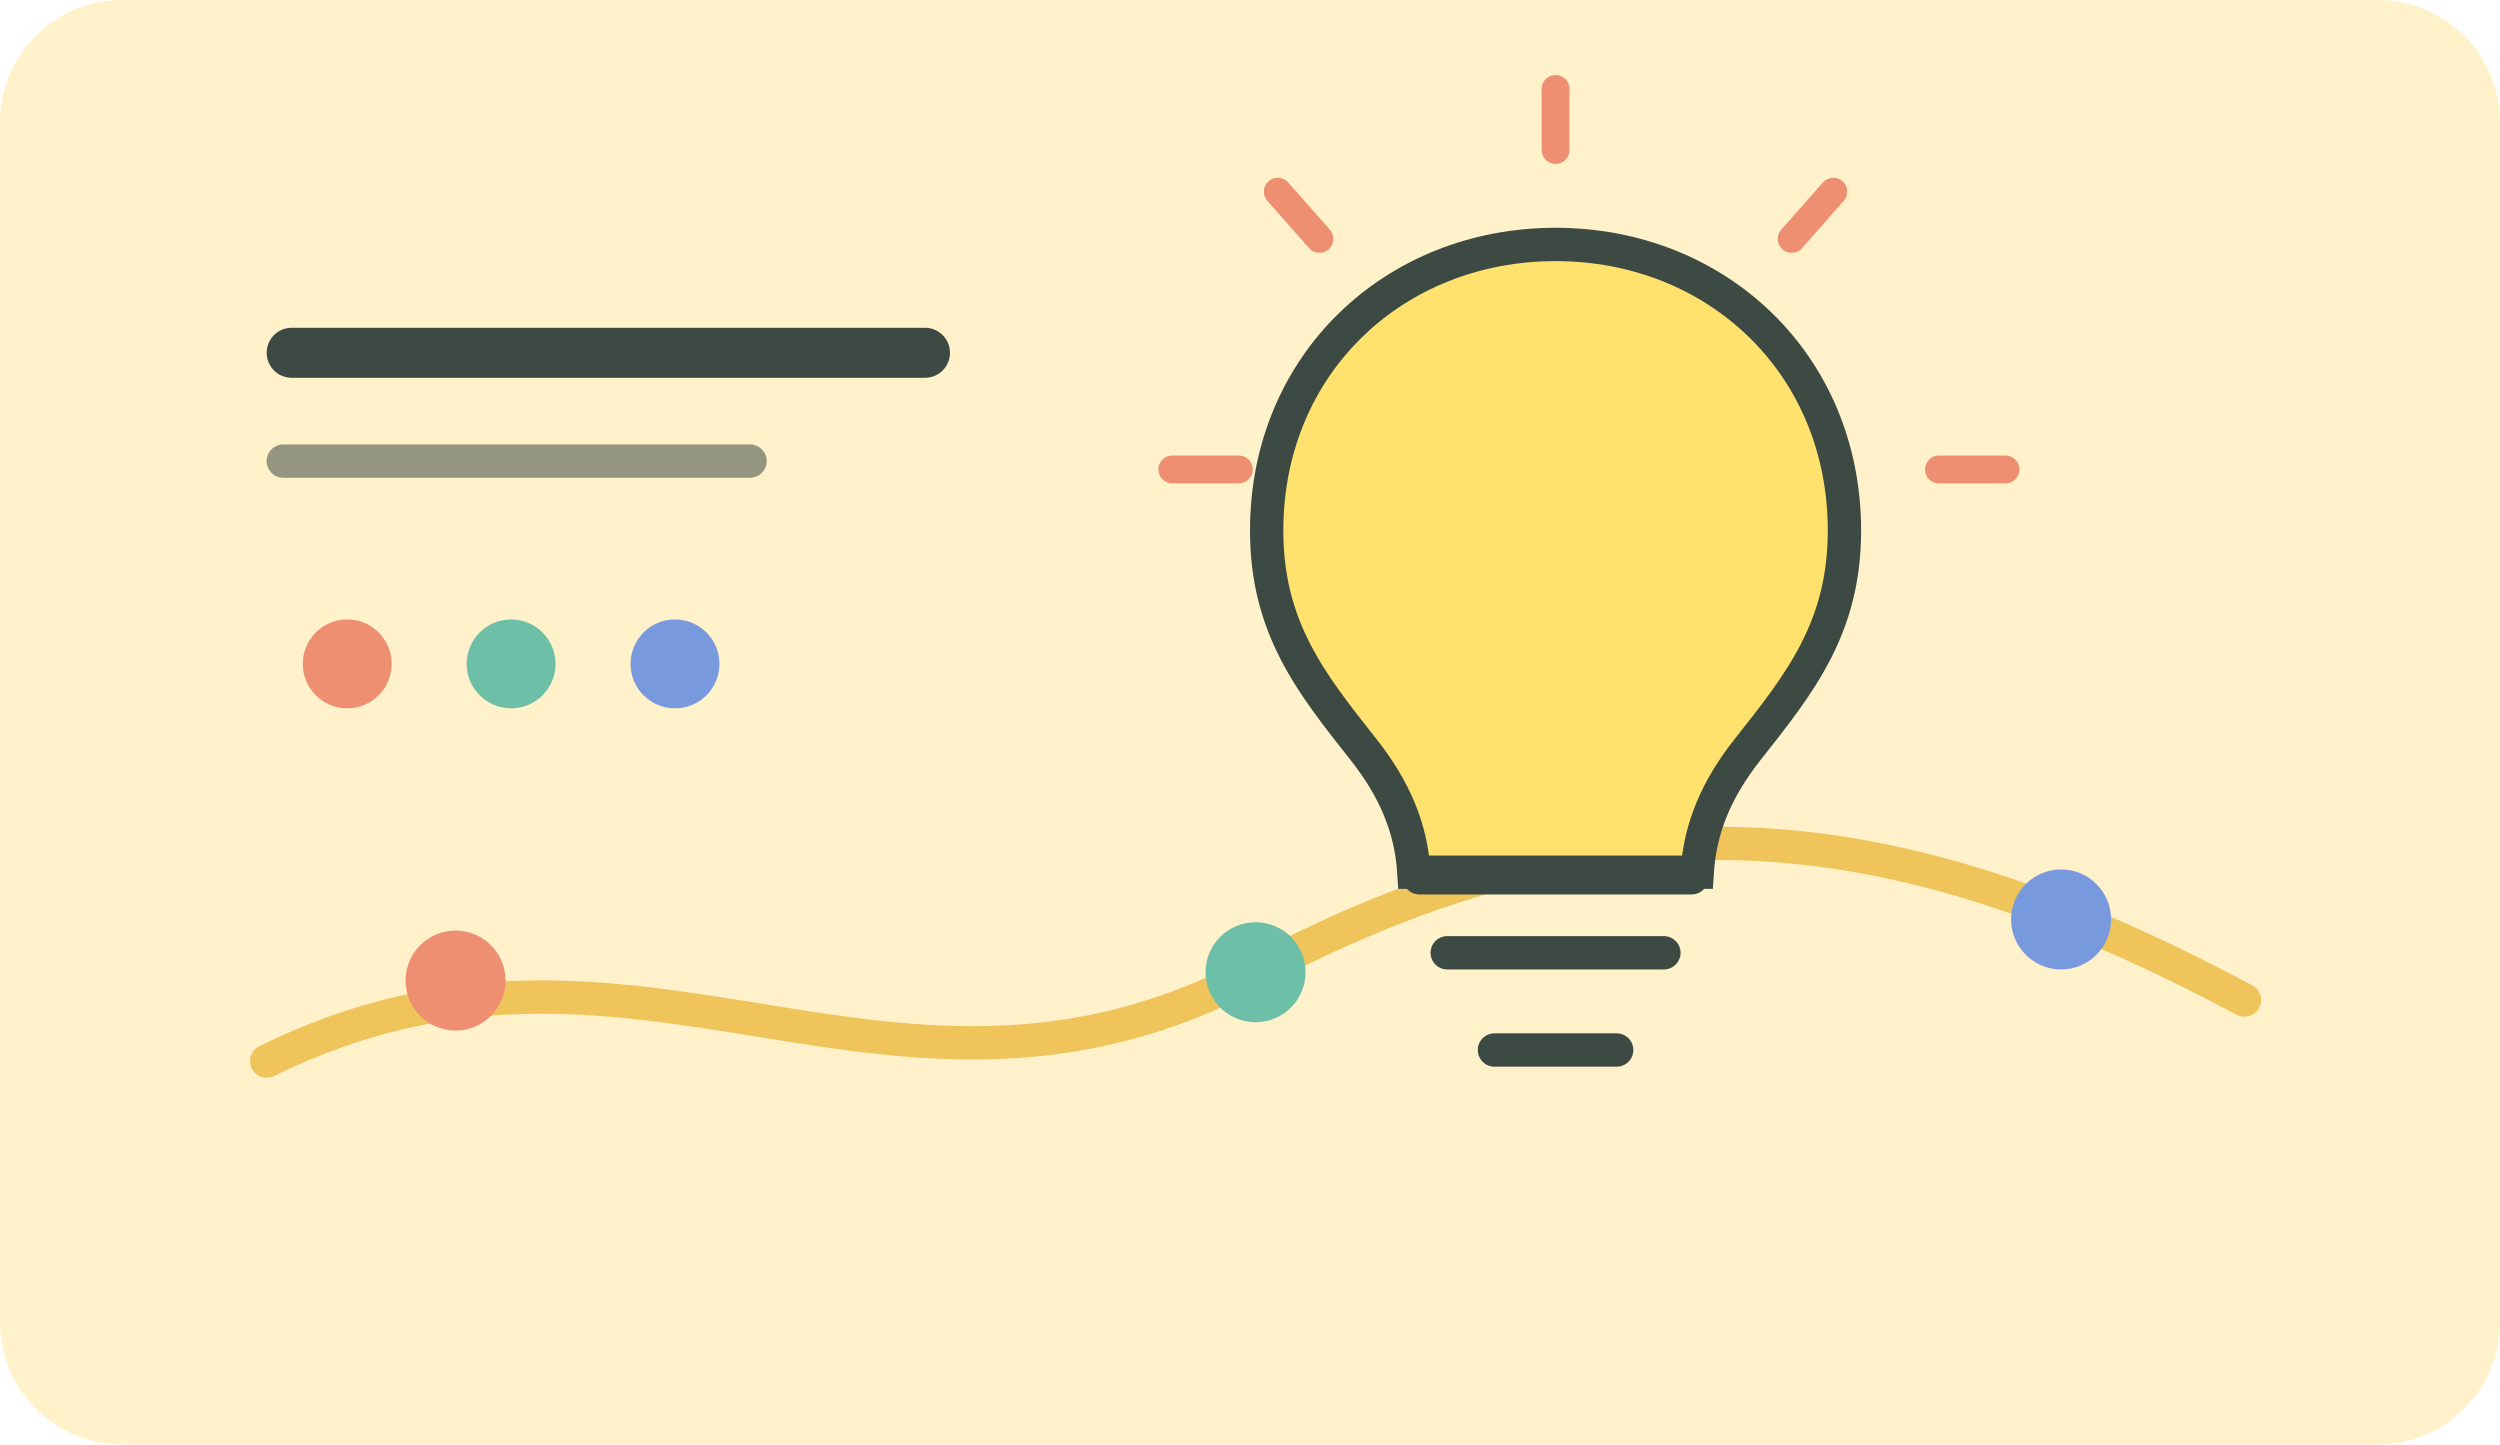
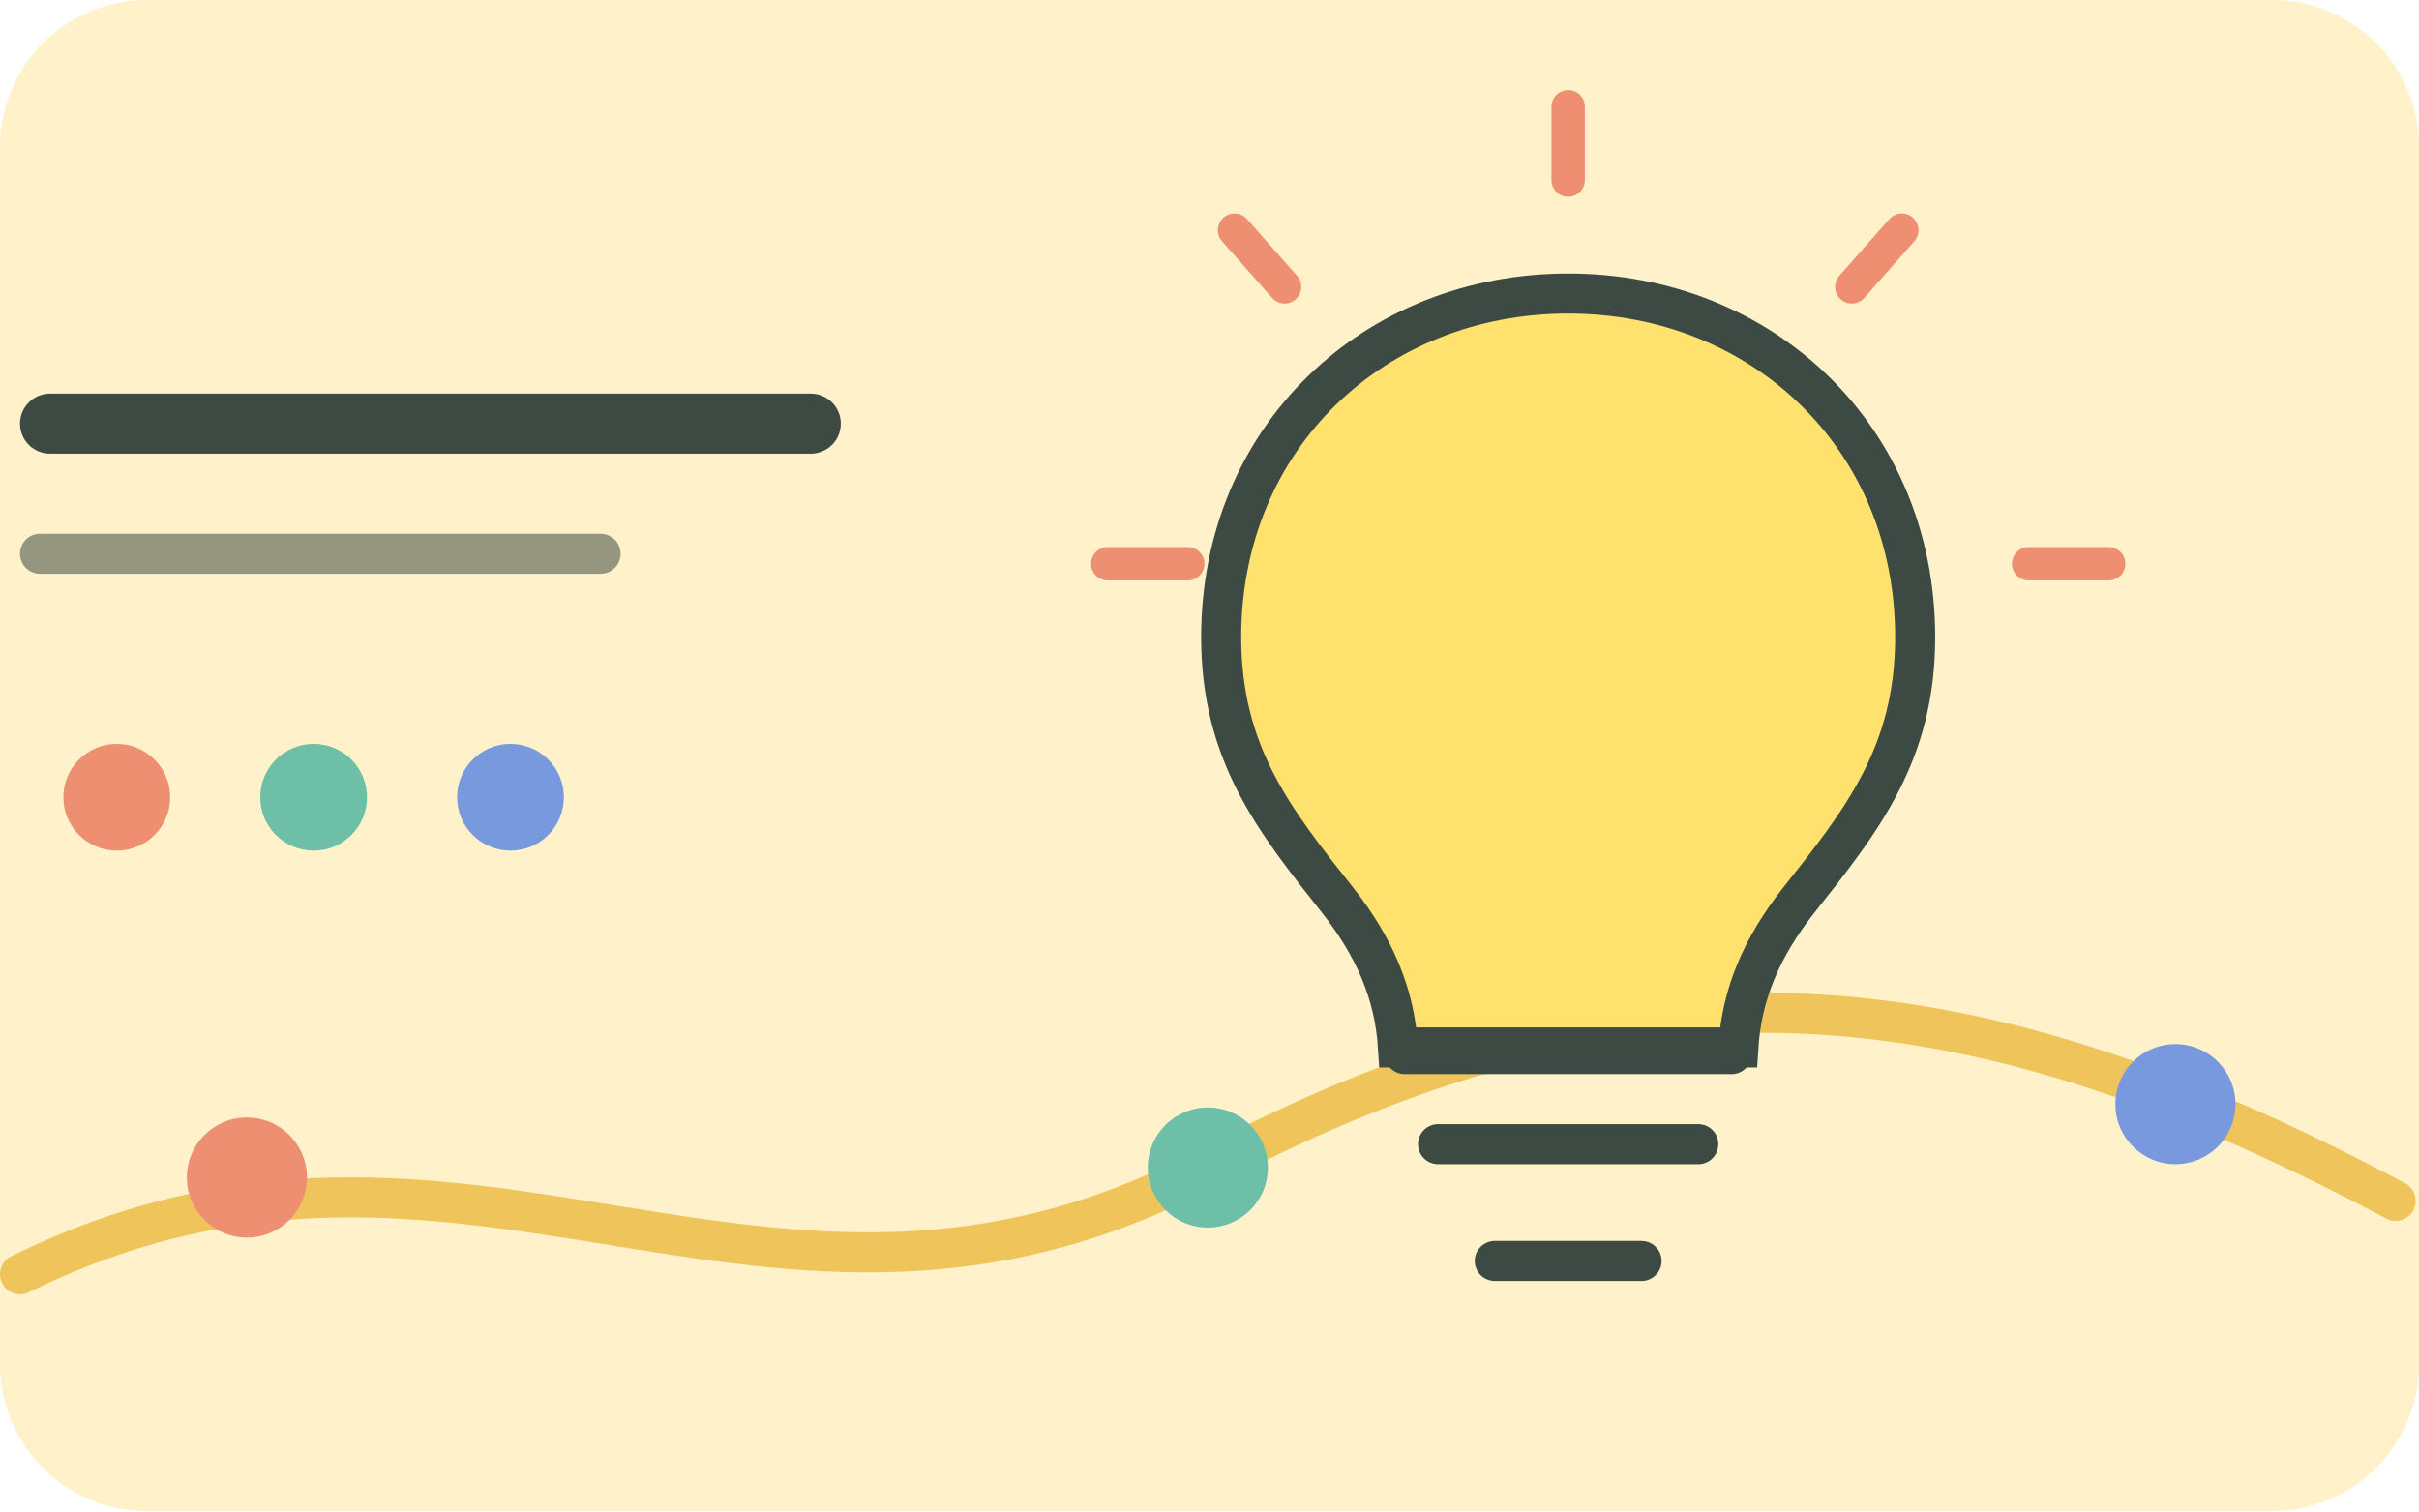
- <svg xmlns="http://www.w3.org/2000/svg" viewBox="0 0 900 520" role="img" aria-label="A glowing light bulb over a playful timeline">
-   <rect width="900" height="520" rx="44" fill="#fff1c9" />
+ <svg xmlns="http://www.w3.org/2000/svg" viewBox="90 0 725 453" width="725" height="453" role="img" aria-label="A glowing light bulb over a playful timeline">
+   <rect x="90" y="0" width="725" height="453" rx="44" fill="#fff1c9" />
  <path d="M96 382 C230 316 320 420 452 350 S684 294 808 360" fill="none" stroke="#efc45b" stroke-width="12" stroke-linecap="round" />
  <circle cx="164" cy="353" r="18" fill="#ef8f72" />
  <circle cx="452" cy="350" r="18" fill="#6ebfa8" />
  <circle cx="742" cy="331" r="18" fill="#7999df" />
  <g transform="translate(420 78)">
    <path d="M36 113c0-60 46-103 104-103s104 43 104 103c0 35-16 55-35 79-11 14-17 28-18 44H89c-1-16-7-30-18-44-19-24-35-44-35-79Z" fill="#ffe26e" stroke="#3d4a43" stroke-width="12" />
    <path d="M91 238h98M101 265h78M118 300h44" stroke="#3d4a43" stroke-width="12" stroke-linecap="round" />
    <path d="M140-24v-22M55 8 40-9M225 8l15-17M26 91H2M278 91h24" stroke="#ef8f72" stroke-width="10" stroke-linecap="round" />
  </g>
  <g fill="#3d4a43">
    <rect x="96" y="118" width="246" height="18" rx="9" />
    <rect x="96" y="160" width="180" height="12" rx="6" opacity=".55" />
    <circle cx="125" cy="239" r="16" fill="#ef8f72" />
    <circle cx="184" cy="239" r="16" fill="#6ebfa8" />
    <circle cx="243" cy="239" r="16" fill="#7999df" />
  </g>
</svg>
